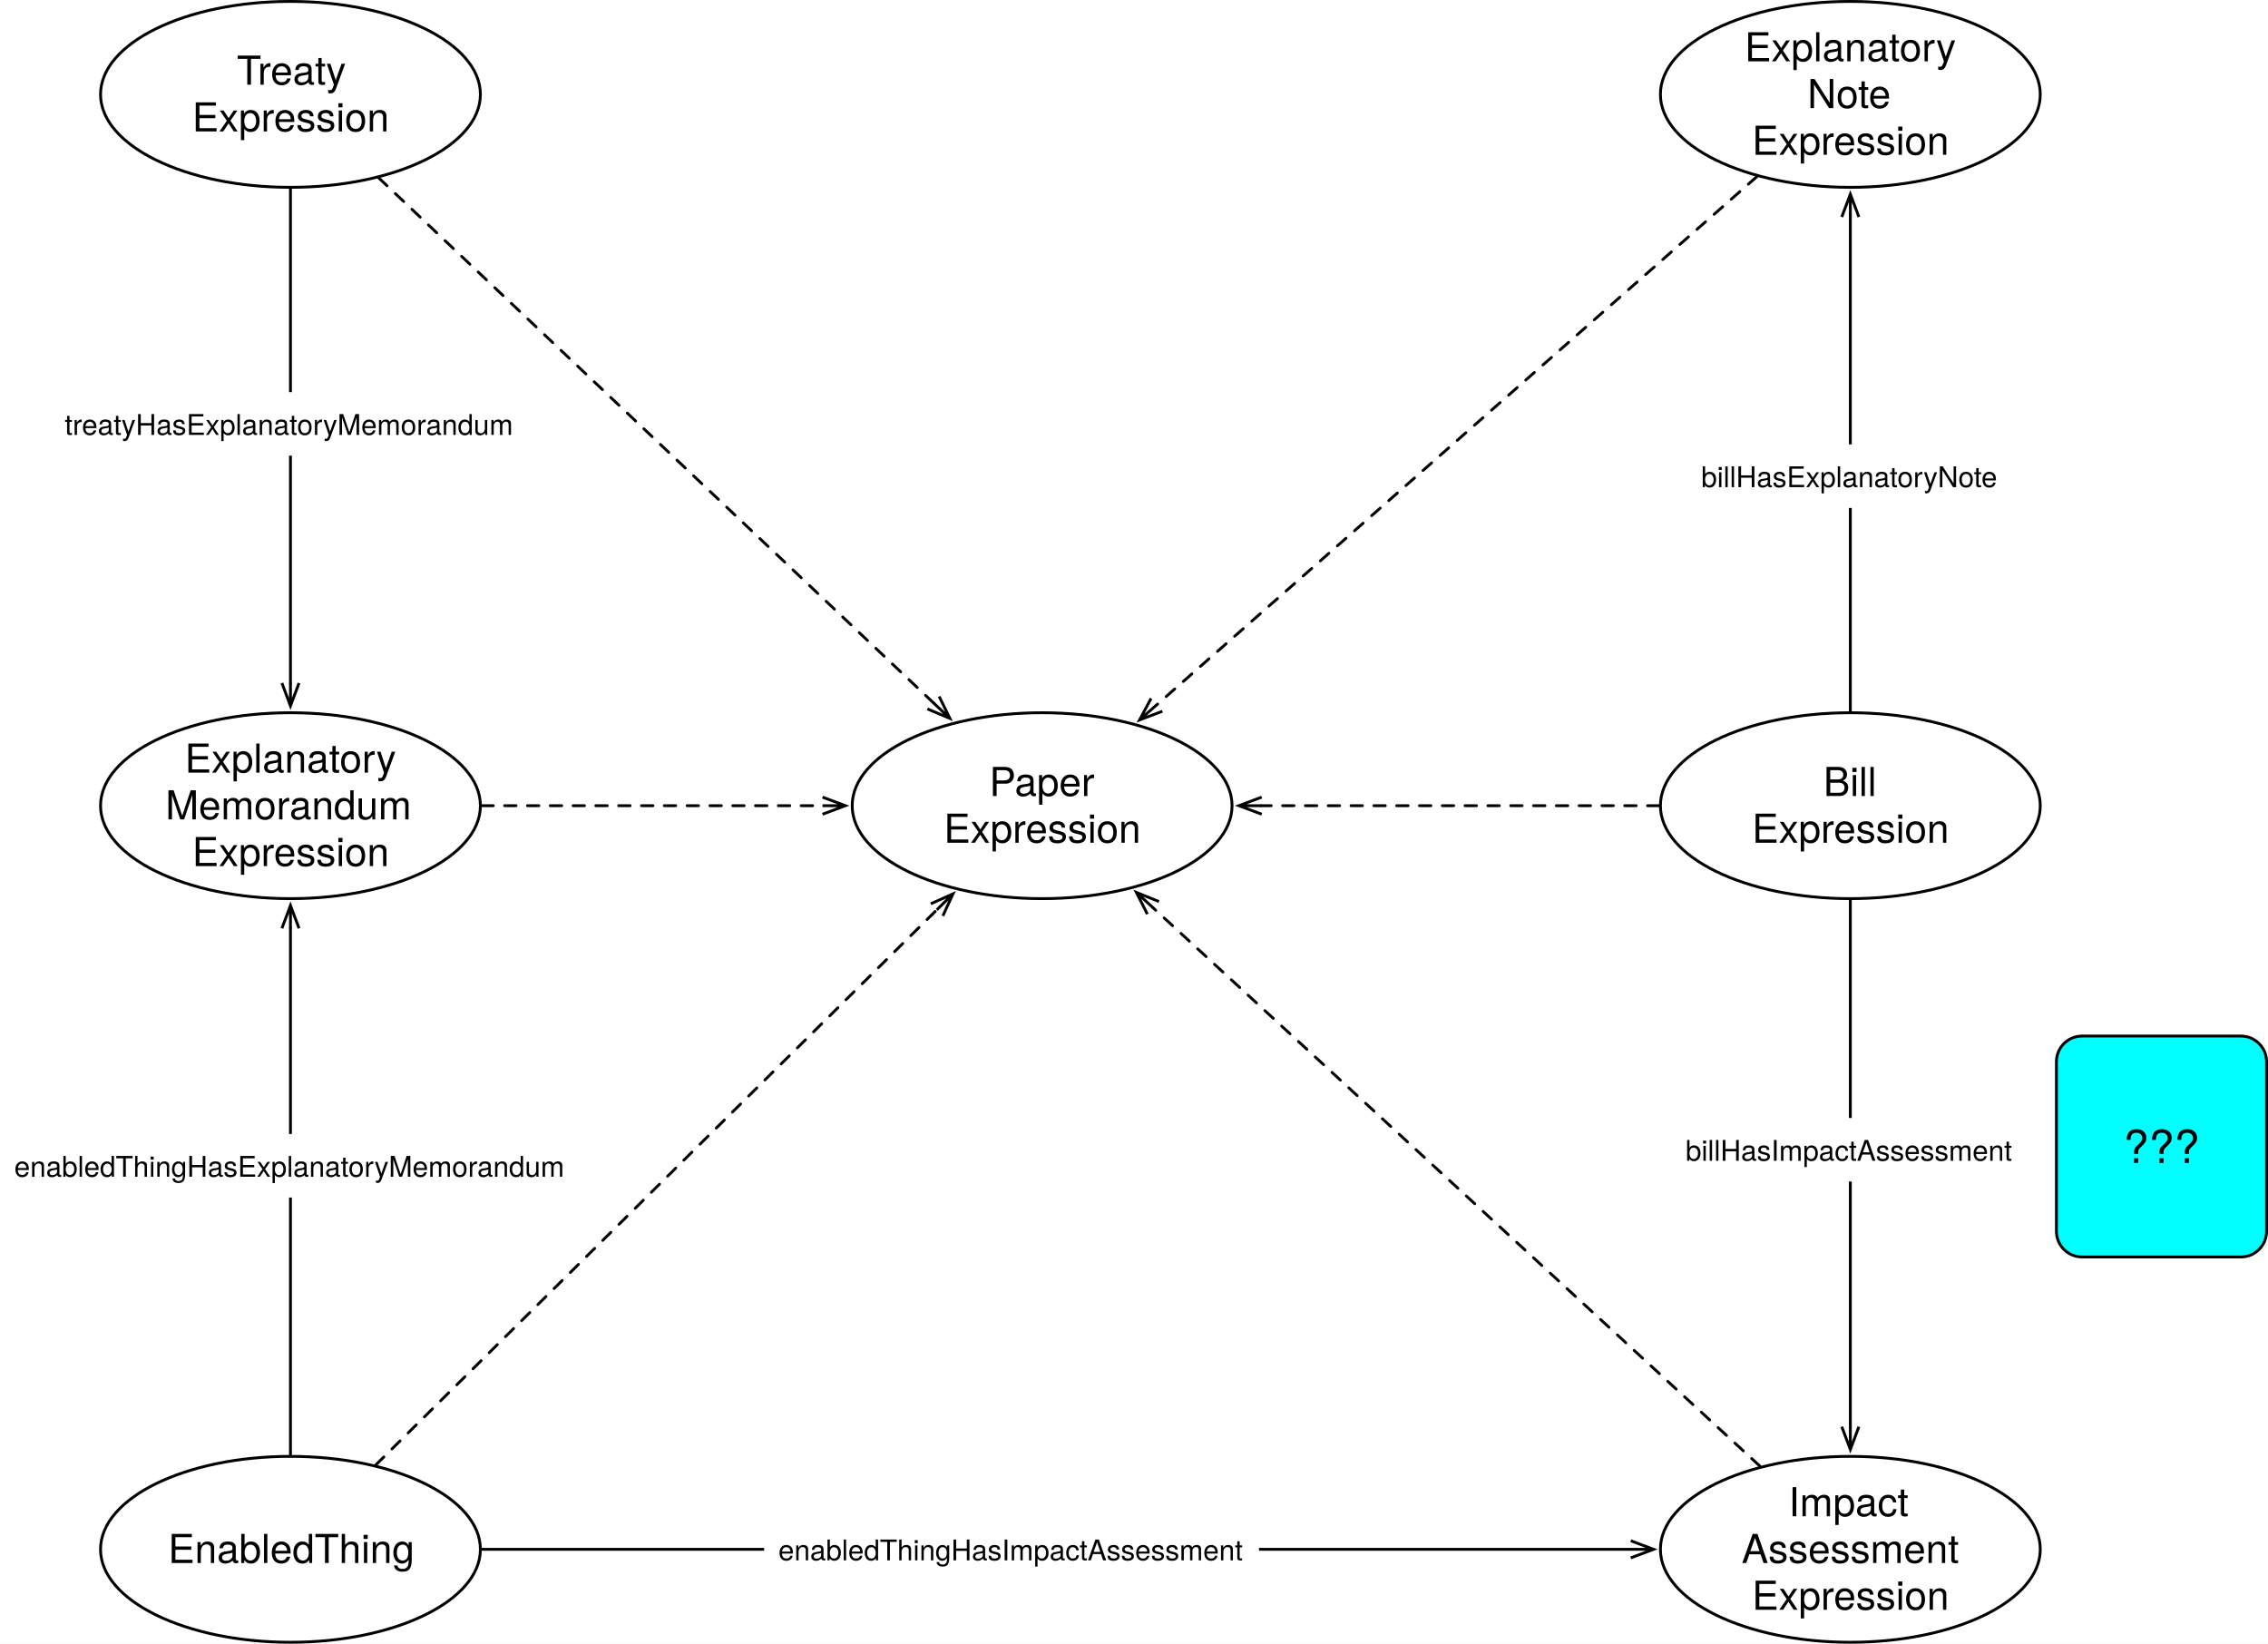
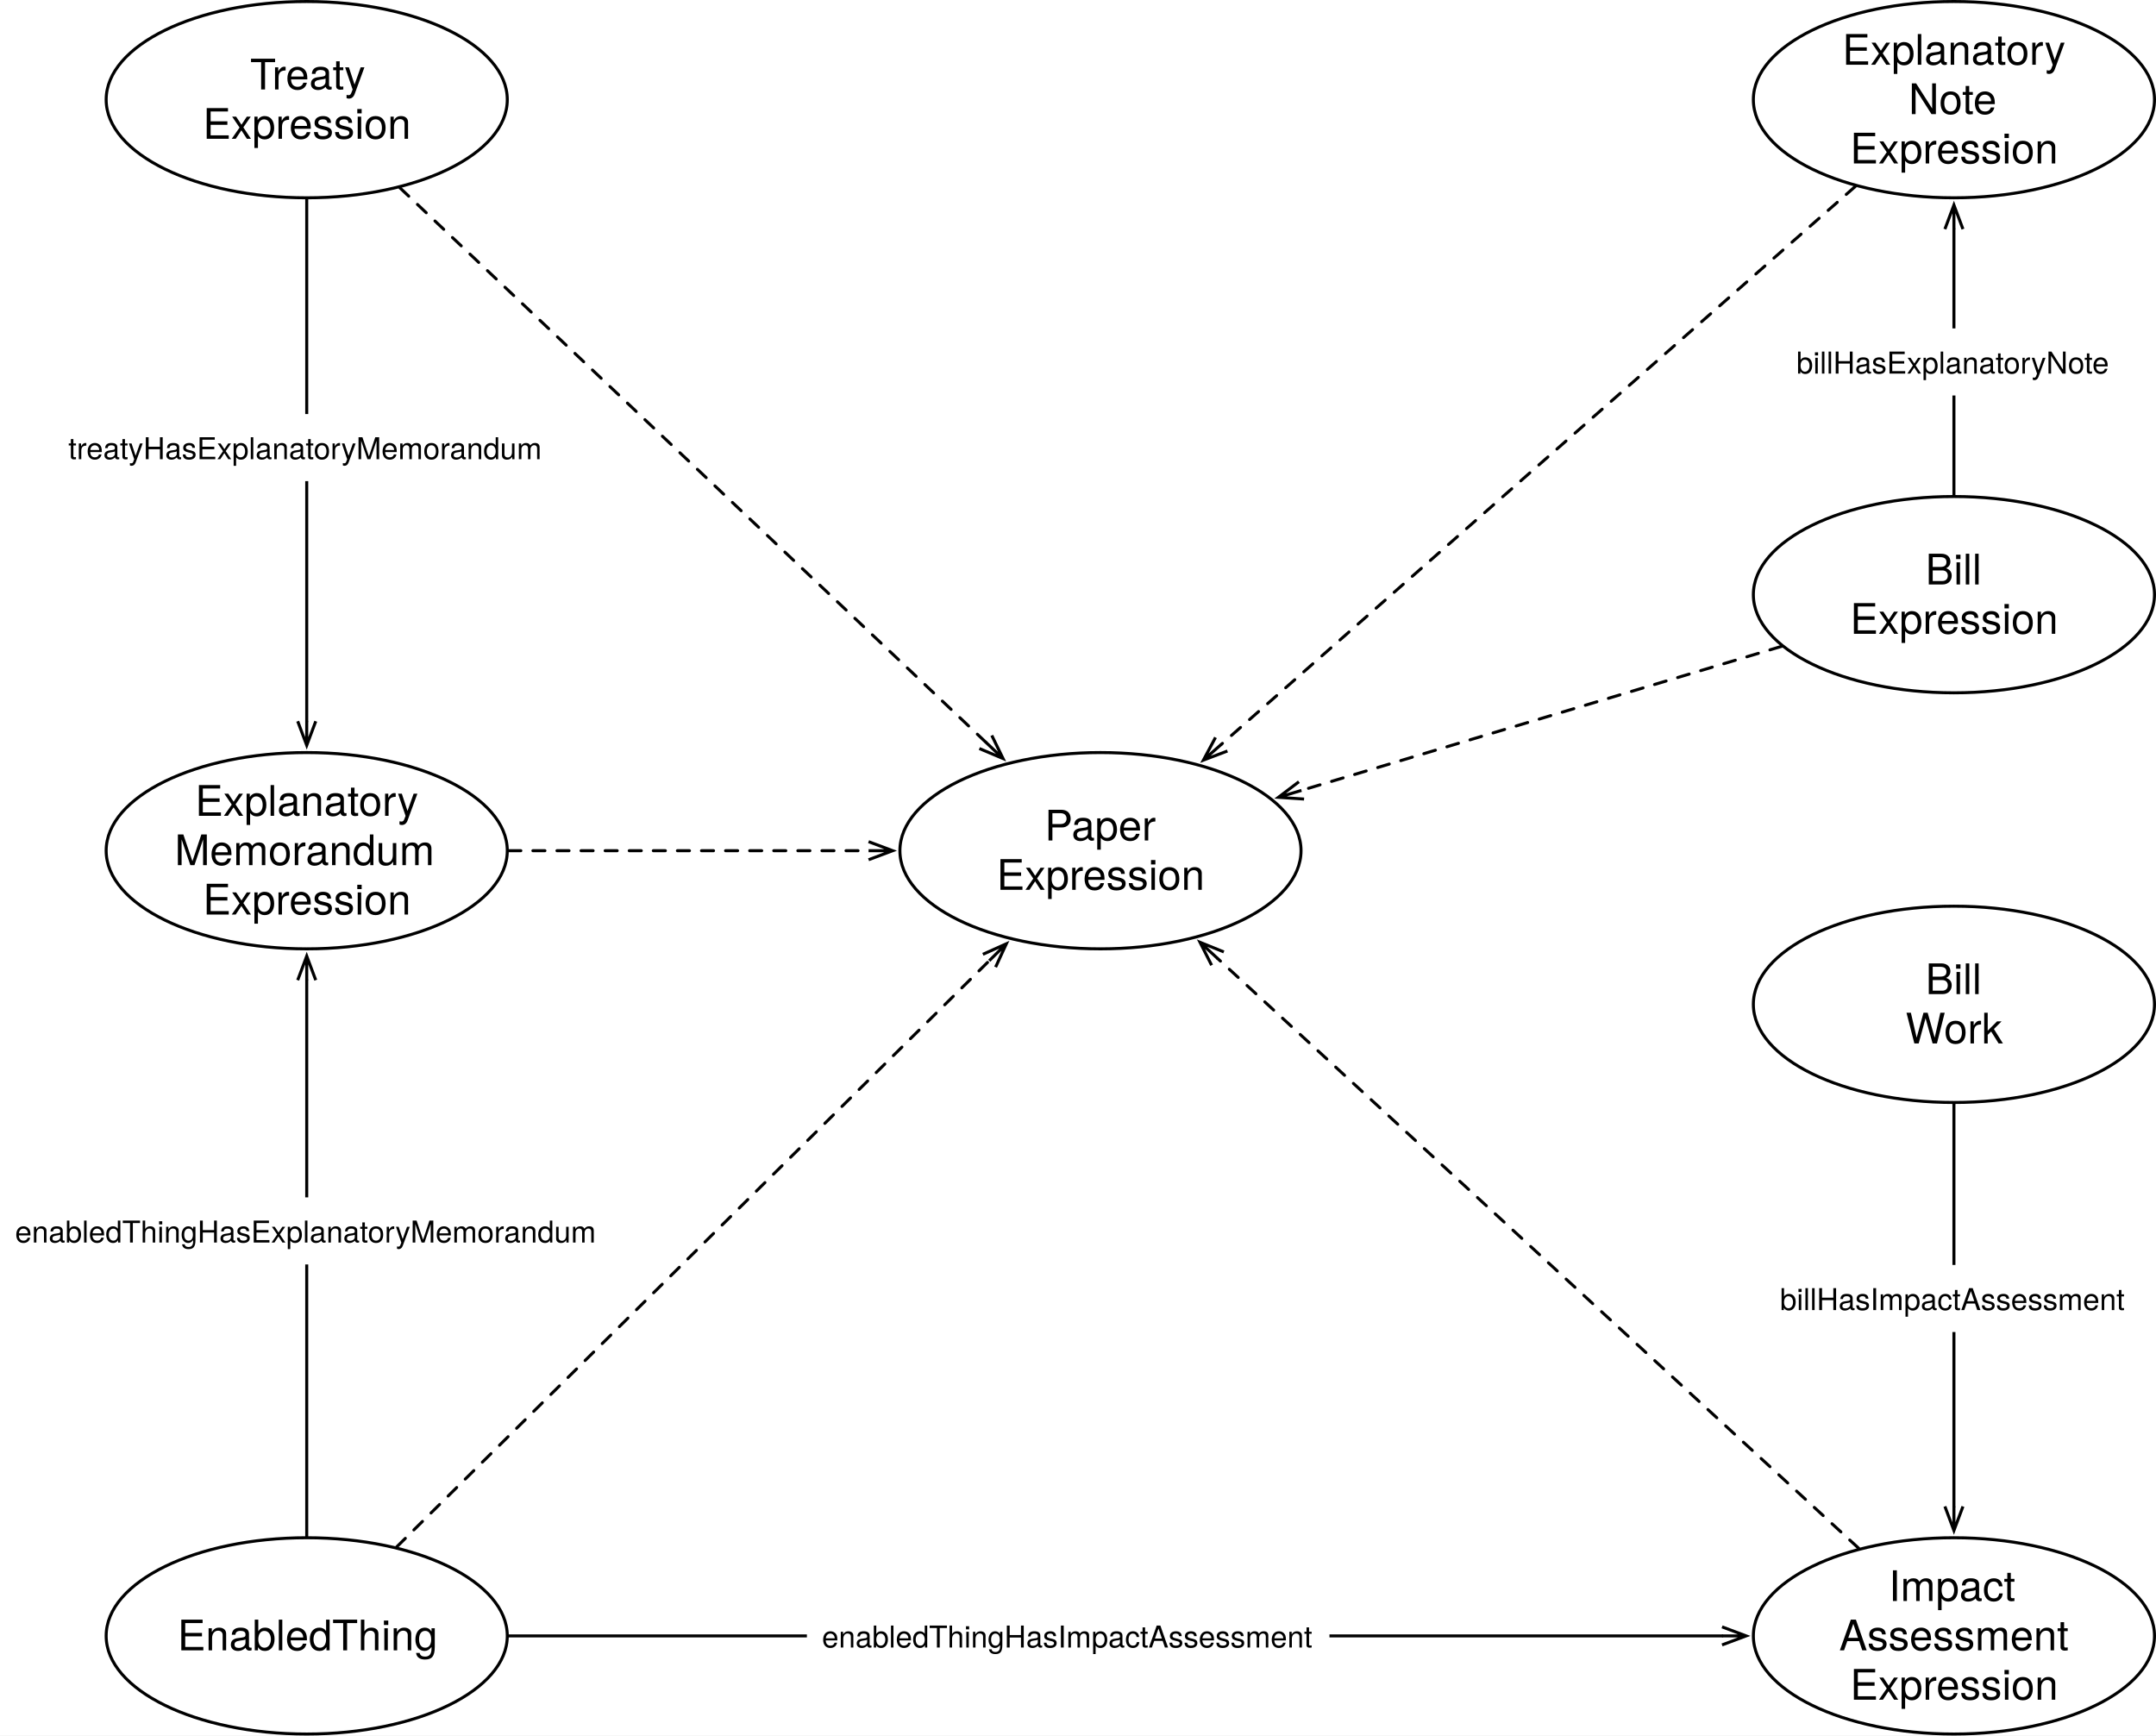
- <svg xmlns="http://www.w3.org/2000/svg" version="1.1" viewBox="154.66 640.13 795.446 576.433" width="795.446" height="576.433">
+ <svg xmlns="http://www.w3.org/2000/svg" version="1.1" viewBox="154.66 640.13 716.076 576.433" width="716.076" height="576.433">
  <defs>
    <marker orient="auto" overflow="visible" markerUnits="strokeWidth" id="StickArrow_Marker" stroke-linejoin="miter" stroke-miterlimit="10" viewBox="-1 -4 10 8" markerWidth="10" markerHeight="8" color="black">
      <g>
        <path d="M 8 0 L 0 0 M 0 -3 L 8 0 L 0 3" fill="none" stroke="currentColor" stroke-width="1" />
      </g>
    </marker>
  </defs>
-   <g id="Canvas_1" stroke="none" fill-opacity="1" stroke-opacity="1" stroke-dasharray="none" fill="none">
-     <rect fill="white" x="154.66" y="640.13" width="795.446" height="576.433" />
+   <g id="Canvas_1" fill="none" stroke="none" stroke-opacity="1" fill-opacity="1" stroke-dasharray="none">
+     <rect fill="white" x="154.66" y="640.13" width="716.076" height="576.433" />
    <g id="Canvas_1_Layer_1">
      <g id="Graphic_402">
        <ellipse cx="520.158" cy="922.677" rx="66.614" ry="32.598" fill="white" />
        <ellipse cx="520.158" cy="922.677" rx="66.614" ry="32.598" stroke="black" stroke-linecap="round" stroke-linejoin="round" stroke-width="1" />
        <text transform="translate(471.8661 906.2852)" fill="black">
          <tspan font-family="Helvetica Neue" font-size="14" fill="black" x="29.755" y="13">Paper</tspan>
          <tspan font-family="Helvetica Neue" font-size="14" fill="black" x="13.809" y="29.392">Expression</tspan>
        </text>
      </g>
      <g id="Graphic_406">
        <ellipse cx="256.535" cy="1183.465" rx="66.614" ry="32.598" fill="white" />
        <ellipse cx="256.535" cy="1183.465" rx="66.614" ry="32.598" stroke="black" stroke-linecap="round" stroke-linejoin="round" stroke-width="1" />
        <text transform="translate(208.2441 1175.269)" fill="black">
          <tspan font-family="Helvetica Neue" font-size="14" fill="black" x="5.374" y="13">EnabledThing</tspan>
        </text>
      </g>
      <g id="Line_407">
        <line x1="286.435" y1="1153.886" x2="483.219" y2="959.218" marker-end="url(#StickArrow_Marker)" stroke="black" stroke-linecap="round" stroke-linejoin="round" stroke-dasharray="4.0,4.0" stroke-width="1" />
      </g>
      <g id="Graphic_408">
-         <ellipse cx="803.622" cy="922.677" rx="66.614" ry="32.598" fill="white" />
-         <ellipse cx="803.622" cy="922.677" rx="66.614" ry="32.598" stroke="black" stroke-linecap="round" stroke-linejoin="round" stroke-width="1" />
-         <text transform="translate(755.3307 906.2852)" fill="black">
+         <ellipse cx="803.622" cy="837.638" rx="66.614" ry="32.598" fill="white" />
+         <ellipse cx="803.622" cy="837.638" rx="66.614" ry="32.598" stroke="black" stroke-linecap="round" stroke-linejoin="round" stroke-width="1" />
+         <text transform="translate(755.3307 821.2458)" fill="black">
          <tspan font-family="Helvetica Neue" font-size="14" fill="black" x="38.834" y="13">Bill</tspan>
          <tspan font-family="Helvetica Neue" font-size="14" fill="black" x="13.809" y="29.392">Expression</tspan>
        </text>
      </g>
      <g id="Line_409">
-         <line x1="736.508" y1="922.677" x2="597.172" y2="922.677" marker-end="url(#StickArrow_Marker)" stroke="black" stroke-linecap="round" stroke-linejoin="round" stroke-dasharray="4.0,4.0" stroke-width="1" />
+         <line x1="746.338" y1="854.823" x2="586.924" y2="902.647" marker-end="url(#StickArrow_Marker)" stroke="black" stroke-linecap="round" stroke-linejoin="round" stroke-dasharray="4.0,4.0" stroke-width="1" />
      </g>
      <g id="Graphic_410">
        <ellipse cx="803.622" cy="673.228" rx="66.614" ry="32.598" fill="white" />
        <ellipse cx="803.622" cy="673.228" rx="66.614" ry="32.598" stroke="black" stroke-linecap="round" stroke-linejoin="round" stroke-width="1" />
        <text transform="translate(755.3307 648.6404)" fill="black">
          <tspan font-family="Helvetica Neue" font-size="14" fill="black" x="11.219" y="13">Explanatory</tspan>
          <tspan font-family="Helvetica Neue" font-size="14" fill="black" x="33.255" y="29.392">Note</tspan>
          <tspan font-family="Helvetica Neue" font-size="14" fill="black" x="13.809" y="45.784">Expression</tspan>
        </text>
      </g>
      <g id="Line_411">
        <line x1="770.864" y1="702.056" x2="560.348" y2="887.31" marker-end="url(#StickArrow_Marker)" stroke="black" stroke-linecap="round" stroke-linejoin="round" stroke-dasharray="4.0,4.0" stroke-width="1" />
      </g>
      <g id="Graphic_412">
        <ellipse cx="256.535" cy="673.228" rx="66.614" ry="32.598" fill="white" />
        <ellipse cx="256.535" cy="673.228" rx="66.614" ry="32.598" stroke="black" stroke-linecap="round" stroke-linejoin="round" stroke-width="1" />
        <text transform="translate(208.2441 656.8363)" fill="black">
          <tspan font-family="Helvetica Neue" font-size="14" fill="black" x="29.489" y="13">Treaty</tspan>
          <tspan font-family="Helvetica Neue" font-size="14" fill="black" x="13.809" y="29.392">Expression</tspan>
        </text>
      </g>
      <g id="Line_413">
        <line x1="287.507" y1="702.535" x2="481.995" y2="886.566" marker-end="url(#StickArrow_Marker)" stroke="black" stroke-linecap="round" stroke-linejoin="round" stroke-dasharray="4.0,4.0" stroke-width="1" />
      </g>
      <g id="Graphic_414">
        <ellipse cx="256.535" cy="922.677" rx="66.614" ry="32.598" fill="white" />
        <ellipse cx="256.535" cy="922.677" rx="66.614" ry="32.598" stroke="black" stroke-linecap="round" stroke-linejoin="round" stroke-width="1" />
        <text transform="translate(208.2441 898.0892)" fill="black">
          <tspan font-family="Helvetica Neue" font-size="14" fill="black" x="11.219" y="13">Explanatory</tspan>
          <tspan font-family="Helvetica Neue" font-size="14" fill="black" x="4.45" y="29.392">Memorandum</tspan>
          <tspan font-family="Helvetica Neue" font-size="14" fill="black" x="13.809" y="45.784">Expression</tspan>
        </text>
      </g>
      <g id="Line_415">
        <line x1="323.65" y1="922.677" x2="443.143" y2="922.677" marker-end="url(#StickArrow_Marker)" stroke="black" stroke-linecap="round" stroke-linejoin="round" stroke-dasharray="4.0,4.0" stroke-width="1" />
      </g>
      <g id="Line_418">
        <line x1="771.963" y1="1154.338" x2="559.102" y2="958.506" marker-end="url(#StickArrow_Marker)" stroke="black" stroke-linecap="round" stroke-linejoin="round" stroke-dasharray="4.0,4.0" stroke-width="1" />
      </g>
      <g id="Graphic_419">
        <ellipse cx="803.622" cy="1183.465" rx="66.614" ry="32.598" fill="white" />
        <ellipse cx="803.622" cy="1183.465" rx="66.614" ry="32.598" stroke="black" stroke-linecap="round" stroke-linejoin="round" stroke-width="1" />
        <text transform="translate(755.3307 1158.877)" fill="black">
          <tspan font-family="Helvetica Neue" font-size="14" fill="black" x="26.633" y="13">Impact</tspan>
          <tspan font-family="Helvetica Neue" font-size="14" fill="black" x="10.169" y="29.392">Assessment</tspan>
          <tspan font-family="Helvetica Neue" font-size="14" fill="black" x="13.809" y="45.784">Expression</tspan>
        </text>
      </g>
      <g id="Line_421">
-         <line x1="803.622" y1="889.579" x2="803.622" y2="716.227" marker-end="url(#StickArrow_Marker)" stroke="black" stroke-linecap="round" stroke-linejoin="round" stroke-width="1" />
+         <line x1="803.622" y1="804.539" x2="803.622" y2="716.227" marker-end="url(#StickArrow_Marker)" stroke="black" stroke-linecap="round" stroke-linejoin="round" stroke-width="1" />
      </g>
      <g id="Graphic_420">
-         <rect x="746.312" y="795.976" width="114.62" height="22.28" fill="white" />
-         <text transform="translate(751.312 800.9762)" fill="black">
+         <rect x="746.312" y="749.204" width="114.62" height="22.28" fill="white" />
+         <text transform="translate(751.312 754.2042)" fill="black">
          <tspan font-family="Helvetica Neue" font-size="10" fill="black" x="0" y="10">billHasExplanatoryNote</tspan>
-         </text>
-       </g>
-       <g id="Line_423">
-         <line x1="803.622" y1="955.776" x2="803.622" y2="1140.466" marker-end="url(#StickArrow_Marker)" stroke="black" stroke-linecap="round" stroke-linejoin="round" stroke-width="1" />
-       </g>
-       <g id="Graphic_422">
-         <rect x="740.832" y="1032.2" width="125.58" height="22.28" fill="white" />
-         <text transform="translate(745.832 1037.2)" fill="black">
-           <tspan font-family="Helvetica Neue" font-size="10" fill="black" x="8668621e-19" y="10">billHasImpactAssessment</tspan>
        </text>
      </g>
      <g id="Line_425">
        <line x1="256.535" y1="706.327" x2="256.535" y2="879.679" marker-end="url(#StickArrow_Marker)" stroke="black" stroke-linecap="round" stroke-linejoin="round" stroke-width="1" />
      </g>
      <g id="Graphic_424">
        <rect x="172.35" y="777.649" width="168.37" height="22.28" fill="white" />
        <text transform="translate(177.3504 782.6493)" fill="black">
          <tspan font-family="Helvetica Neue" font-size="10" fill="black" x="0" y="10">treatyHasExplanatoryMemorandum</tspan>
        </text>
      </g>
      <g id="Line_427">
        <line x1="256.535" y1="1150.366" x2="256.535" y2="965.676" marker-end="url(#StickArrow_Marker)" stroke="black" stroke-linecap="round" stroke-linejoin="round" stroke-width="1" />
      </g>
      <g id="Graphic_426">
        <rect x="154.66" y="1037.817" width="203.75" height="22.28" fill="white" />
        <text transform="translate(159.6604 1042.817)" fill="black">
          <tspan font-family="Helvetica Neue" font-size="10" fill="black" x="0" y="10">enabledThingHasExplanatoryMemorandum</tspan>
        </text>
      </g>
      <g id="Line_429">
        <line x1="323.65" y1="1183.465" x2="726.608" y2="1183.465" marker-end="url(#StickArrow_Marker)" stroke="black" stroke-linecap="round" stroke-linejoin="round" stroke-width="1" />
      </g>
      <g id="Graphic_428">
        <rect x="422.654" y="1172.325" width="173.56" height="22.28" fill="white" />
        <text transform="translate(427.6538 1177.325)" fill="black">
          <tspan font-family="Helvetica Neue" font-size="10" fill="black" x="6536993e-19" y="10">enabledThingHasImpactAssessment</tspan>
        </text>
      </g>
-       <g id="Graphic_430">
-         <path d="M 884.905 1003.465 L 940.606 1003.465 C 945.577 1003.465 949.606 1007.494 949.606 1012.465 L 949.606 1071.945 C 949.606 1076.915 945.577 1080.945 940.606 1080.945 L 884.905 1080.945 C 879.935 1080.945 875.905 1076.915 875.905 1071.945 L 875.905 1012.465 C 875.905 1007.494 879.935 1003.465 884.905 1003.465 Z" fill="aqua" />
-         <path d="M 884.905 1003.465 L 940.606 1003.465 C 945.577 1003.465 949.606 1007.494 949.606 1012.465 L 949.606 1071.945 C 949.606 1076.915 945.577 1080.945 940.606 1080.945 L 884.905 1080.945 C 879.935 1080.945 875.905 1076.915 875.905 1071.945 L 875.905 1012.465 C 875.905 1007.494 879.935 1003.465 884.905 1003.465 Z" stroke="black" stroke-linecap="round" stroke-linejoin="round" stroke-width="1" />
-         <text transform="translate(880.9055 1032.981)" fill="black">
-           <tspan font-family="Helvetica Neue" font-size="16" fill="black" x="18.506" y="15">???</tspan>
+       <g id="Graphic_431">
+         <ellipse cx="803.622" cy="973.701" rx="66.614" ry="32.598" fill="white" />
+         <ellipse cx="803.622" cy="973.701" rx="66.614" ry="32.598" stroke="black" stroke-linecap="round" stroke-linejoin="round" stroke-width="1" />
+         <text transform="translate(755.3307 957.3088)" fill="black">
+           <tspan font-family="Helvetica Neue" font-size="14" fill="black" x="38.834" y="13">Bill</tspan>
+           <tspan font-family="Helvetica Neue" font-size="14" fill="black" x="32.226" y="29.392">Work</tspan>
+         </text>
+       </g>
+       <g id="Line_433">
+         <line x1="803.622" y1="1006.799" x2="803.622" y2="1140.466" marker-end="url(#StickArrow_Marker)" stroke="black" stroke-linecap="round" stroke-linejoin="round" stroke-width="1" />
+       </g>
+       <g id="Graphic_432">
+         <rect x="740.832" y="1060.264" width="125.58" height="22.28" fill="white" />
+         <text transform="translate(745.832 1065.264)" fill="black">
+           <tspan font-family="Helvetica Neue" font-size="10" fill="black" x="8668621e-19" y="10">billHasImpactAssessment</tspan>
        </text>
      </g>
    </g>
  </g>
</svg>
